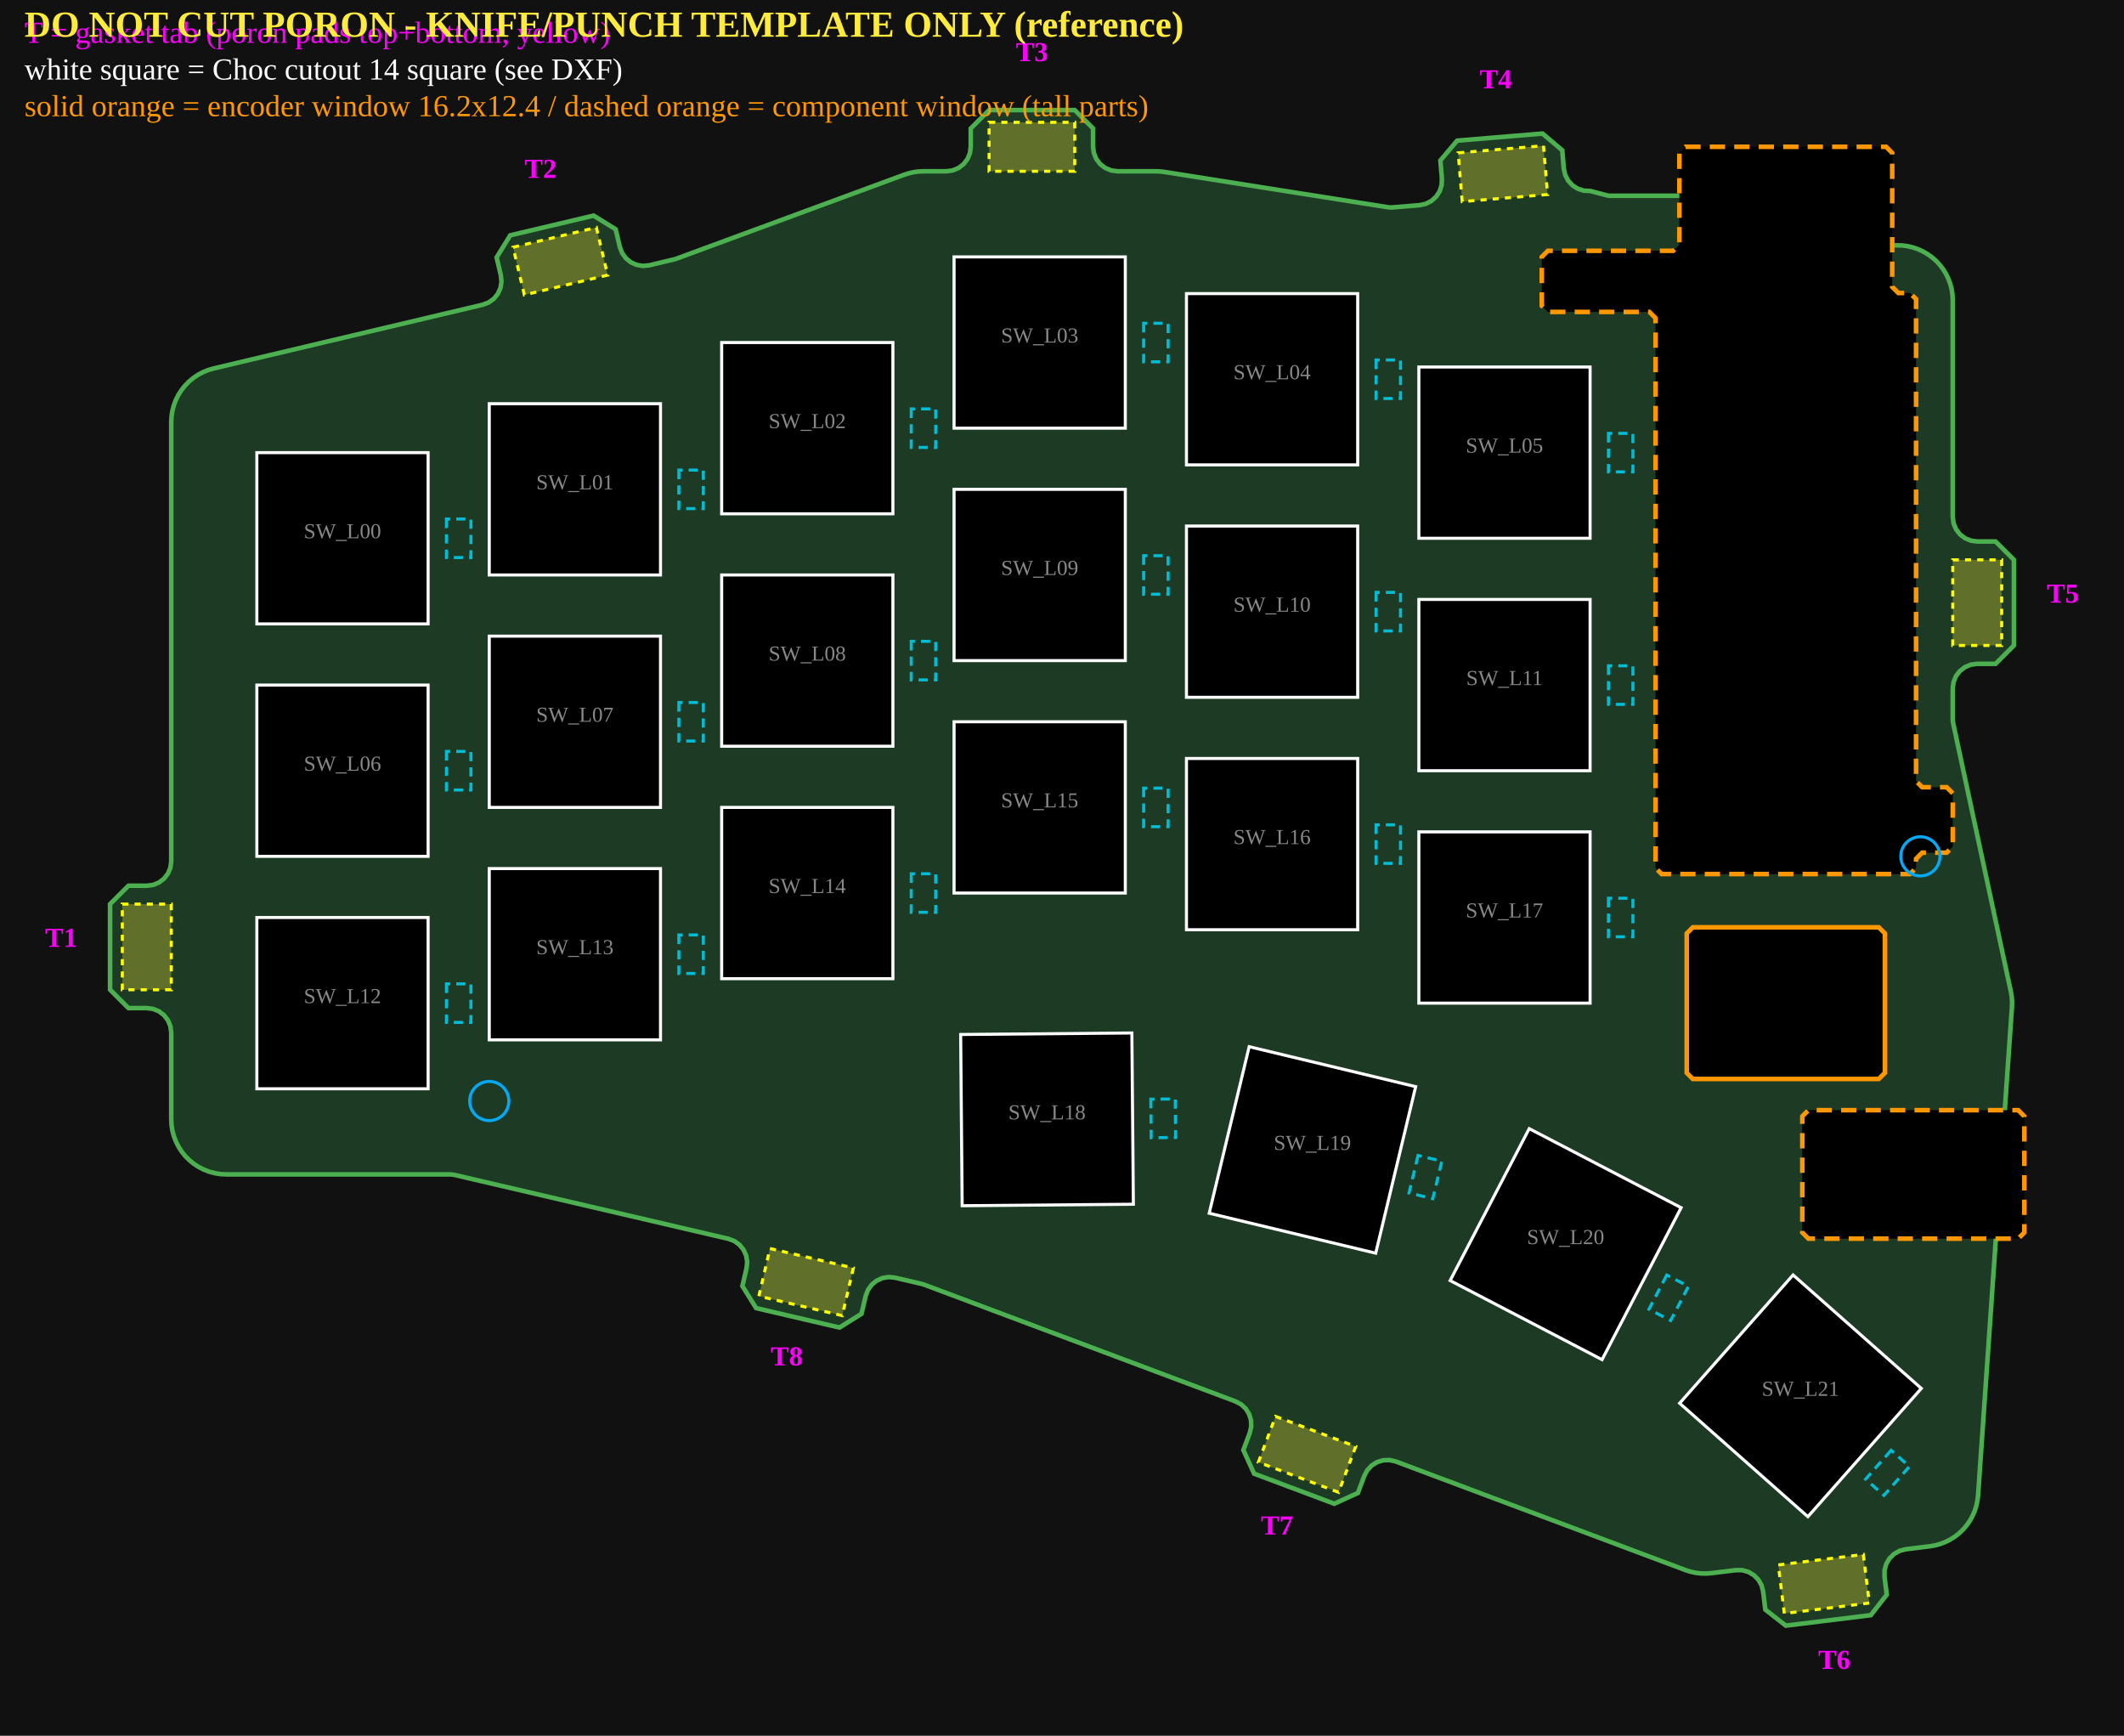
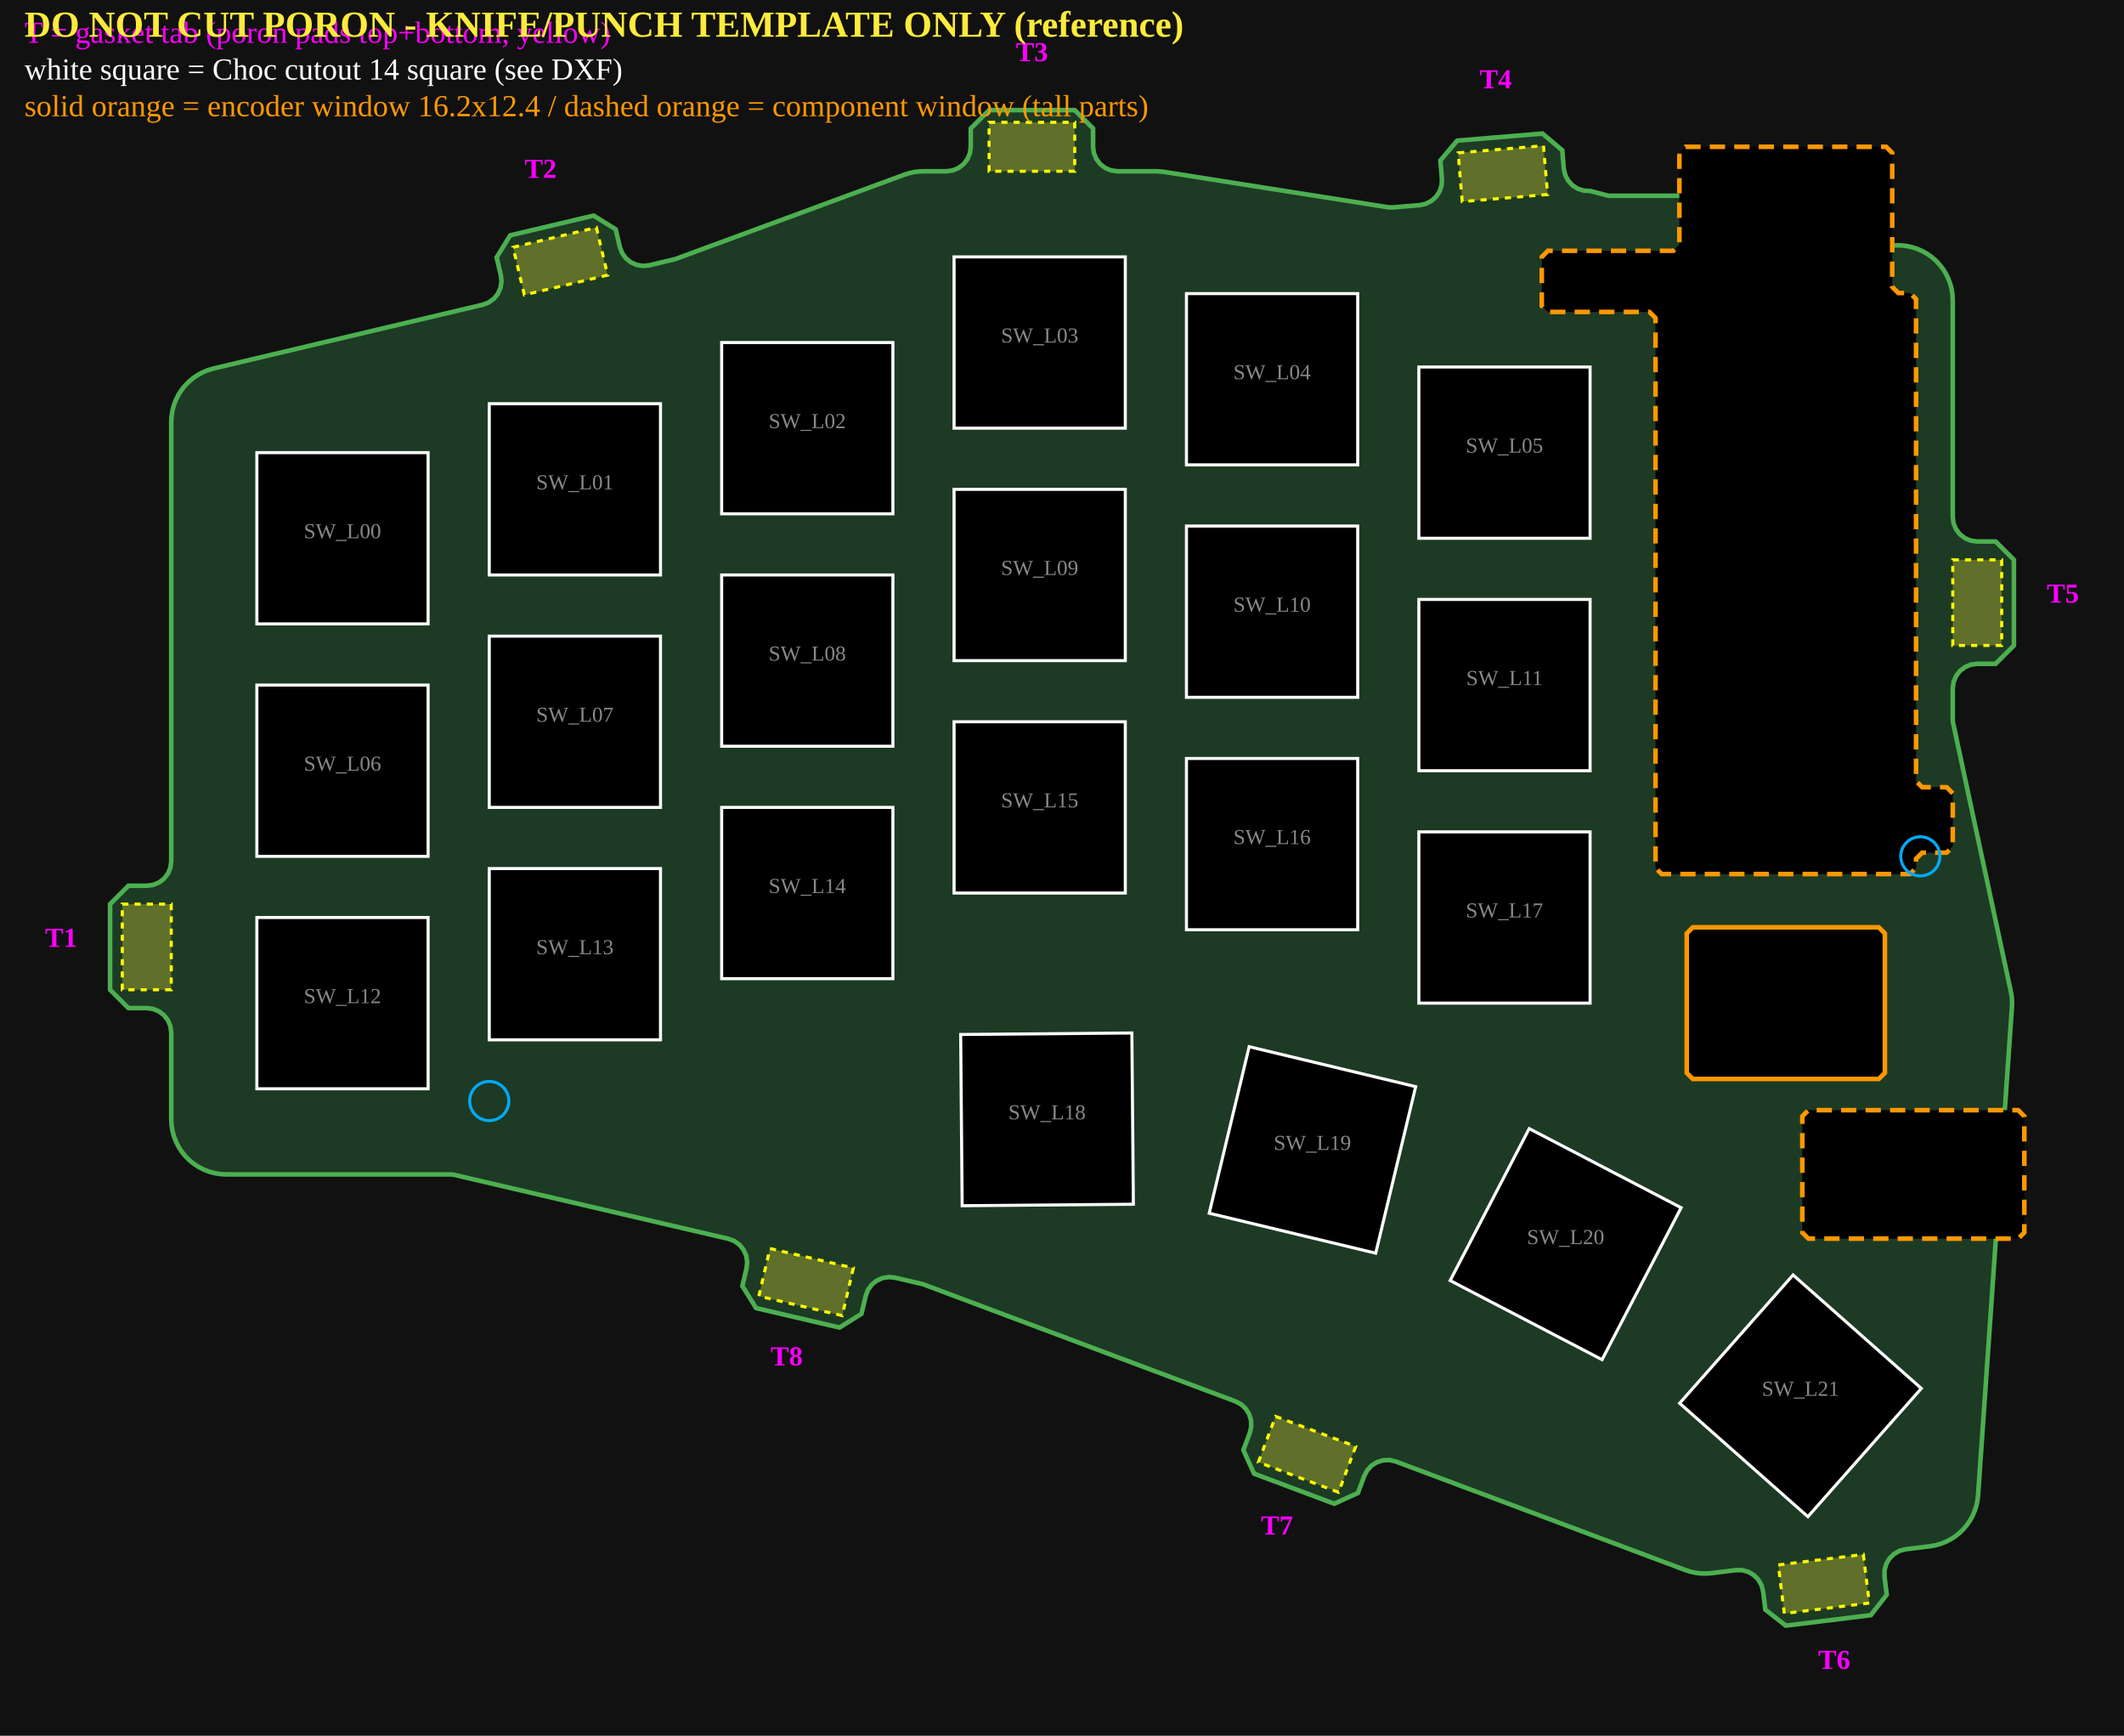
<svg xmlns="http://www.w3.org/2000/svg" width="694.6" height="567.54" viewBox="0 0 694.6 567.54">
  <rect width="694.6" height="567.54" fill="#111" />
  <polygon points="56.0,366.0 56.0,364.0 56.0,362.0 56.0,360.0 56.0,358.0 56.0,356.0 56.0,354.0 56.0,352.0 56.0,350.0 56.0,348.0 56.0,346.0 56.0,344.0 56.0,342.0 56.0,337.62 55.73,335.55 54.93,333.62 53.66,331.96 52.0,330.69 50.07,329.89 48.0,329.62 42.0,329.62 36.0,323.62 36.0,295.62 42.0,289.62 48.0,289.62 50.07,289.35 52.0,288.55 53.66,287.27 54.93,285.62 55.73,283.69 56.0,281.62 56.0,276.0 56.0,274.0 56.0,272.0 56.0,270.0 56.0,268.0 56.0,266.0 56.0,264.0 56.0,262.0 56.0,260.0 56.0,258.0 56.0,256.0 56.0,254.0 56.0,252.0 56.0,250.0 56.0,248.0 56.0,246.0 56.0,244.0 56.0,242.0 56.0,240.0 56.0,238.0 56.0,236.0 56.0,234.0 56.0,232.0 56.0,230.0 56.0,228.0 56.0,226.0 56.0,224.0 56.0,222.0 56.0,220.0 56.0,218.0 56.0,216.0 56.0,214.0 56.0,212.0 56.0,210.0 56.0,208.0 56.0,206.0 56.0,204.0 56.0,202.0 56.0,200.0 56.0,198.0 56.0,196.0 56.0,194.0 56.0,192.0 56.0,190.0 56.0,188.0 56.0,186.0 56.0,184.0 56.0,182.0 56.0,180.0 56.0,178.0 56.0,176.0 56.0,174.0 56.0,172.0 56.0,170.0 56.0,168.0 56.0,166.0 56.0,164.0 56.0,162.0 56.0,160.0 56.0,158.0 56.0,156.0 56.0,154.0 56.0,152.0 56.0,150.0 56.0,148.0 56.0,146.0 56.0,144.0 56.0,142.0 56.0,140.0 56.0,138.0 56.1,136.15 56.38,134.32 56.85,132.53 57.5,130.8 58.33,129.14 59.32,127.58 60.48,126.12 61.77,124.8 63.19,123.61 64.72,122.58 66.36,121.7 68.07,121.0 69.85,120.48 71.83,120.02 73.81,119.55 75.79,119.08 77.77,118.61 79.75,118.14 81.73,117.67 83.71,117.2 85.69,116.73 87.67,116.26 89.65,115.79 91.63,115.33 93.61,114.86 95.59,114.39 97.57,113.92 99.55,113.45 101.53,112.98 103.51,112.51 105.49,112.04 107.47,111.57 109.45,111.11 111.43,110.64 113.41,110.17 115.39,109.7 117.37,109.23 119.35,108.76 121.33,108.29 123.31,107.82 125.29,107.35 127.27,106.88 129.25,106.42 131.23,105.95 133.21,105.48 135.19,105.01 137.17,104.54 139.15,104.07 141.13,103.6 143.11,103.13 145.09,102.66 147.07,102.2 149.05,101.73 151.03,101.26 153.01,100.79 157.85,99.64 159.8,98.9 161.5,97.68 162.81,96.06 163.67,94.15 164.0,92.09 163.79,90.01 162.41,84.17 166.86,76.95 194.11,70.5 201.33,74.96 202.71,80.79 203.46,82.75 204.68,84.44 206.3,85.76 208.2,86.61 210.26,86.95 212.34,86.74 216.37,85.78 218.35,85.31 220.33,84.84 220.79,84.72 221.25,84.57 223.21,83.85 225.17,83.12 227.13,82.4 229.09,81.68 231.05,80.95 233.02,80.23 234.98,79.51 236.94,78.79 238.9,78.06 240.86,77.34 242.82,76.62 244.78,75.9 246.74,75.17 248.71,74.45 250.67,73.73 252.63,73.01 254.59,72.28 256.55,71.56 258.51,70.84 260.47,70.12 262.43,69.39 264.4,68.67 266.36,67.95 268.32,67.22 270.28,66.5 272.24,65.78 274.2,65.06 276.16,64.33 278.12,63.61 280.09,62.89 282.05,62.17 284.01,61.44 285.97,60.72 287.93,60.0 289.89,59.28 291.85,58.55 293.81,57.83 295.78,57.11 297.29,56.63 298.84,56.28 300.41,56.07 302.0,56.0 304.0,56.0 309.46,56.0 311.53,55.73 313.46,54.93 315.12,53.66 316.39,52.0 317.19,50.07 317.46,48.0 317.46,42.0 323.46,36.0 351.46,36.0 357.46,42.0 357.46,48.0 357.73,50.07 358.53,52.0 359.8,53.66 361.46,54.93 363.39,55.73 365.46,56.0 370.0,56.0 372.0,56.0 374.0,56.0 376.0,56.0 378.0,56.0 379.41,56.06 380.81,56.22 382.83,56.54 384.86,56.86 386.88,57.18 388.91,57.5 390.93,57.82 392.96,58.14 394.98,58.46 397.01,58.78 399.03,59.1 401.06,59.42 403.08,59.74 405.11,60.06 407.13,60.38 409.16,60.7 411.18,61.02 413.21,61.34 415.23,61.66 417.26,61.98 419.29,62.3 421.31,62.62 423.34,62.94 425.36,63.26 427.39,63.57 429.41,63.89 431.44,64.21 433.46,64.53 435.49,64.85 437.51,65.17 439.54,65.49 441.56,65.81 443.59,66.13 445.61,66.45 447.64,66.77 449.66,67.09 451.69,67.41 453.71,67.73 454.35,67.81 454.99,67.83 455.63,67.8 457.67,67.63 459.71,67.46 464.23,67.09 466.27,66.64 468.13,65.69 469.68,64.28 470.81,62.53 471.44,60.54 471.54,58.45 471.04,52.47 476.52,45.99 504.43,43.67 510.9,49.15 511.4,55.13 511.85,57.17 512.8,59.03 514.21,60.57 515.96,61.7 517.95,62.34 520.04,62.44 526.0,64.0 528.0,64.0 530.0,64.0 532.0,64.0 534.0,64.0 536.0,64.0 538.0,64.0 540.0,64.0 542.0,64.0 544.0,64.0 546.0,64.0 548.0,64.0 550.0,64.0 552.0,64.0 554.0,64.0 555.66,64.08 557.3,64.3 558.91,64.68 560.48,65.21 562.0,65.88 562.0,67.93 562.0,69.99 562.0,72.04 562.0,74.1 562.0,76.16 562.0,78.21 562.0,80.27 562.0,82.33 562.0,84.38 562.0,86.44 562.0,88.49 562.0,90.55 562.0,92.61 562.0,94.66 562.0,96.72 562.0,98.78 562.0,100.83 562.0,102.89 562.0,104.94 562.0,107.0 564.0,107.0 566.0,107.0 568.0,107.0 570.0,107.0 572.0,107.0 574.0,107.0 576.0,107.0 578.0,107.0 580.0,107.0 582.0,107.0 584.0,107.0 586.0,107.0 588.0,107.0 590.0,107.0 592.0,107.0 594.0,107.0 596.0,107.0 598.0,107.0 600.0,107.0 602.0,107.0 604.0,107.0 606.0,107.0 606.0,104.91 606.0,102.82 606.0,100.74 606.0,98.65 606.0,96.56 606.0,94.47 606.0,92.39 606.0,90.3 606.0,88.21 606.0,86.12 606.0,84.04 606.0,81.95 608.05,81.68 610.09,81.42 612.14,81.15 614.18,80.88 616.23,80.62 618.28,80.35 620.07,80.21 621.87,80.24 623.66,80.46 625.41,80.86 627.12,81.42 628.76,82.16 630.32,83.05 631.79,84.1 633.14,85.28 634.36,86.6 635.46,88.04 636.4,89.57 637.18,91.19 637.8,92.88 638.24,94.62 638.51,96.4 638.6,98.2 638.6,100.21 638.6,102.22 638.6,104.24 638.6,106.25 638.6,108.26 638.6,110.27 638.6,112.29 638.6,114.3 638.6,116.31 638.6,118.32 638.6,120.34 638.6,122.35 638.6,124.36 638.6,126.37 638.6,128.38 638.6,130.4 638.6,132.41 638.6,134.42 638.6,136.43 638.6,138.45 638.6,140.46 638.6,142.47 638.6,144.48 638.6,146.5 638.6,148.51 638.6,150.52 638.6,152.53 638.6,154.54 638.6,156.56 638.6,158.57 638.6,160.58 638.6,162.59 638.6,164.61 638.6,169.05 638.87,171.12 639.67,173.05 640.94,174.71 642.6,175.98 644.53,176.78 646.6,177.05 652.6,177.05 658.6,183.05 658.6,211.05 652.6,217.05 646.6,217.05 644.53,217.33 642.6,218.12 640.94,219.4 639.67,221.05 638.87,222.98 638.6,225.05 638.6,231.01 638.6,233.02 638.6,235.04 638.62,235.6 638.68,236.16 638.78,236.72 639.21,238.7 639.64,240.69 640.06,242.68 640.49,244.67 640.92,246.66 641.35,248.65 641.77,250.64 642.2,252.63 642.63,254.61 643.06,256.6 643.48,258.59 643.91,260.58 644.34,262.57 644.77,264.56 645.19,266.55 645.62,268.53 646.05,270.52 646.48,272.51 646.91,274.5 647.33,276.49 647.76,278.48 648.19,280.47 648.62,282.45 649.04,284.44 649.47,286.43 649.9,288.42 650.33,290.41 650.75,292.4 651.18,294.39 651.61,296.38 652.04,298.36 652.46,300.35 652.89,302.34 653.32,304.33 653.75,306.32 654.17,308.31 654.6,310.3 655.03,312.28 655.46,314.27 655.89,316.26 656.31,318.25 656.74,320.24 657.17,322.23 657.6,324.22 657.88,325.88 658.0,327.56 657.96,329.25 657.82,331.24 657.68,333.24 657.54,335.24 657.4,337.23 657.26,339.23 657.12,341.23 656.99,343.22 656.85,345.22 656.71,347.22 656.57,349.21 656.43,351.21 656.29,353.21 656.15,355.2 656.02,357.2 655.88,359.2 655.74,361.19 655.6,363.19 655.46,365.19 655.32,367.18 655.18,369.18 655.05,371.18 654.91,373.17 654.77,375.17 654.63,377.17 654.49,379.16 654.35,381.16 654.22,383.15 654.08,385.15 653.94,387.15 653.8,389.14 653.66,391.14 653.52,393.14 653.38,395.13 653.25,397.13 653.11,399.13 652.97,401.12 652.83,403.12 652.69,405.12 652.55,407.11 652.41,409.11 652.28,411.11 652.14,413.1 652.0,415.1 651.86,417.1 651.72,419.09 651.58,421.09 651.44,423.09 651.31,425.08 651.17,427.08 651.03,429.08 650.89,431.07 650.75,433.07 650.61,435.07 650.47,437.06 650.34,439.06 650.2,441.05 650.06,443.05 649.92,445.05 649.78,447.04 649.64,449.04 649.5,451.04 649.37,453.03 649.23,455.03 649.09,457.03 648.95,459.02 648.81,461.02 648.67,463.02 648.53,465.01 648.4,467.01 648.26,469.01 648.12,471.0 647.98,473.0 647.84,475.0 647.7,476.99 647.56,478.99 647.43,480.99 647.29,482.98 647.15,484.98 647.01,486.98 646.87,488.97 646.66,490.73 646.28,492.46 645.73,494.15 645.02,495.77 644.15,497.31 643.13,498.76 641.98,500.11 640.7,501.34 639.3,502.43 637.8,503.38 636.22,504.18 634.57,504.81 632.86,505.29 631.11,505.59 629.01,505.85 623.24,506.56 621.22,507.08 619.4,508.11 617.91,509.57 616.85,511.37 616.3,513.39 616.28,515.47 617.01,521.43 611.79,528.12 584.0,531.54 577.31,526.31 576.58,520.36 576.06,518.34 575.03,516.52 573.56,515.03 571.76,513.97 569.75,513.41 567.66,513.4 561.77,514.12 559.67,514.38 557.95,514.51 556.22,514.47 554.5,514.27 552.8,513.9 551.16,513.37 549.27,512.66 547.39,511.95 545.5,511.25 543.61,510.54 541.73,509.83 539.84,509.13 537.96,508.42 536.07,507.71 534.19,507.01 532.3,506.3 530.42,505.59 528.53,504.89 526.65,504.18 524.76,503.47 522.88,502.77 520.99,502.06 519.11,501.35 517.22,500.65 515.34,499.94 513.45,499.23 511.57,498.53 509.68,497.82 507.79,497.11 505.91,496.41 504.02,495.7 502.14,494.99 500.25,494.29 498.37,493.58 496.48,492.87 494.6,492.17 492.71,491.46 490.83,490.75 488.94,490.05 487.06,489.34 485.17,488.63 483.29,487.92 481.4,487.22 479.52,486.51 477.63,485.8 475.75,485.1 473.86,484.39 471.97,483.68 470.09,482.98 468.2,482.27 466.32,481.56 464.43,480.86 462.55,480.15 460.66,479.44 456.47,477.87 454.43,477.4 452.34,477.47 450.35,478.08 448.57,479.18 447.15,480.71 446.17,482.55 444.06,488.17 436.34,491.68 410.12,481.85 406.61,474.13 408.71,468.51 409.18,466.48 409.11,464.39 408.5,462.39 407.4,460.62 405.87,459.19 404.03,458.21 398.45,456.12 396.56,455.41 394.68,454.71 392.79,454.0 390.91,453.29 389.02,452.59 387.14,451.88 385.25,451.17 383.37,450.47 381.48,449.76 379.6,449.05 377.71,448.35 375.83,447.64 373.94,446.93 372.06,446.23 370.17,445.52 368.28,444.81 366.4,444.11 364.51,443.4 362.63,442.69 360.74,441.99 358.86,441.28 356.97,440.57 355.09,439.87 353.2,439.16 351.32,438.45 349.43,437.74 347.55,437.04 345.66,436.33 343.78,435.62 341.89,434.92 340.01,434.21 338.12,433.5 336.23,432.8 334.35,432.09 332.46,431.38 330.58,430.68 328.69,429.97 326.81,429.26 324.92,428.56 323.04,427.85 321.15,427.14 319.27,426.44 317.38,425.73 315.5,425.02 313.61,424.32 311.73,423.61 309.84,422.9 307.96,422.2 306.07,421.49 304.19,420.78 302.3,420.08 301.81,419.91 301.31,419.78 299.35,419.32 297.4,418.86 292.7,417.77 290.63,417.56 288.56,417.9 286.66,418.77 285.05,420.09 283.83,421.79 283.1,423.74 281.73,429.59 274.53,434.07 247.26,427.71 242.78,420.5 244.14,414.66 244.35,412.58 244.01,410.52 243.14,408.61 241.82,407.0 240.12,405.78 238.17,405.05 232.89,403.82 230.93,403.36 228.98,402.9 227.02,402.45 225.07,401.99 223.11,401.54 221.16,401.08 219.2,400.62 217.25,400.17 215.29,399.71 213.34,399.26 211.38,398.8 209.43,398.34 207.47,397.89 205.52,397.43 203.56,396.98 201.61,396.52 199.65,396.06 197.7,395.61 195.74,395.15 193.79,394.7 191.83,394.24 189.88,393.78 187.92,393.33 185.97,392.87 184.01,392.42 182.06,391.96 180.1,391.5 178.15,391.05 176.19,390.59 174.24,390.14 172.28,389.68 170.33,389.22 168.37,388.77 166.42,388.31 164.46,387.86 162.51,387.4 160.55,386.94 158.6,386.49 156.64,386.03 154.69,385.58 152.73,385.12 150.78,384.66 148.82,384.21 148.22,384.09 147.62,384.02 147.01,384.0 144.98,384.0 142.95,384.0 140.92,384.0 138.9,384.0 136.87,384.0 134.84,384.0 132.81,384.0 130.78,384.0 128.76,384.0 126.73,384.0 124.7,384.0 122.67,384.0 120.64,384.0 118.62,384.0 116.59,384.0 114.56,384.0 112.53,384.0 110.5,384.0 108.48,384.0 106.45,384.0 104.42,384.0 102.39,384.0 100.36,384.0 98.34,384.0 96.31,384.0 94.28,384.0 92.25,384.0 90.22,384.0 88.2,384.0 86.17,384.0 84.14,384.0 82.11,384.0 80.08,384.0 78.06,384.0 76.03,384.0 74.0,384.0 72.12,383.9 70.26,383.61 68.44,383.12 66.68,382.44 65.0,381.59 63.42,380.56 61.96,379.38 60.62,378.04 59.44,376.58 58.41,375.0 57.56,373.32 56.88,371.56 56.39,369.74 56.1,367.88" fill="#1d3a24" stroke="#4caf50" stroke-width="1.5" />
  <polygon points="84.0,204.0 140.0,204.0 140.0,148.0 84.0,148.0" fill="#000" stroke="#fff" stroke-width="1" />
  <polygon points="160.0,188.0 216.0,188.0 216.0,132.0 160.0,132.0" fill="#000" stroke="#fff" stroke-width="1" />
  <polygon points="236.0,168.0 292.0,168.0 292.0,112.0 236.0,112.0" fill="#000" stroke="#fff" stroke-width="1" />
  <polygon points="312.0,140.0 368.0,140.0 368.0,84.0 312.0,84.0" fill="#000" stroke="#fff" stroke-width="1" />
  <polygon points="388.0,152.0 444.0,152.0 444.0,96.0 388.0,96.0" fill="#000" stroke="#fff" stroke-width="1" />
  <polygon points="464.0,176.0 520.0,176.0 520.0,120.0 464.0,120.0" fill="#000" stroke="#fff" stroke-width="1" />
  <polygon points="84.0,280.0 140.0,280.0 140.0,224.0 84.0,224.0" fill="#000" stroke="#fff" stroke-width="1" />
  <polygon points="160.0,264.0 216.0,264.0 216.0,208.0 160.0,208.0" fill="#000" stroke="#fff" stroke-width="1" />
  <polygon points="236.0,244.0 292.0,244.0 292.0,188.0 236.0,188.0" fill="#000" stroke="#fff" stroke-width="1" />
  <polygon points="312.0,216.0 368.0,216.0 368.0,160.0 312.0,160.0" fill="#000" stroke="#fff" stroke-width="1" />
  <polygon points="388.0,228.0 444.0,228.0 444.0,172.0 388.0,172.0" fill="#000" stroke="#fff" stroke-width="1" />
  <polygon points="464.0,252.0 520.0,252.0 520.0,196.0 464.0,196.0" fill="#000" stroke="#fff" stroke-width="1" />
  <polygon points="84.0,356.0 140.0,356.0 140.0,300.0 84.0,300.0" fill="#000" stroke="#fff" stroke-width="1" />
  <polygon points="160.0,340.0 216.0,340.0 216.0,284.0 160.0,284.0" fill="#000" stroke="#fff" stroke-width="1" />
  <polygon points="236.0,320.0 292.0,320.0 292.0,264.0 236.0,264.0" fill="#000" stroke="#fff" stroke-width="1" />
  <polygon points="312.0,292.0 368.0,292.0 368.0,236.0 312.0,236.0" fill="#000" stroke="#fff" stroke-width="1" />
  <polygon points="388.0,304.0 444.0,304.0 444.0,248.0 388.0,248.0" fill="#000" stroke="#fff" stroke-width="1" />
  <polygon points="464.0,328.0 520.0,328.0 520.0,272.0 464.0,272.0" fill="#000" stroke="#fff" stroke-width="1" />
  <polygon points="314.65,394.24 370.64,393.75 370.15,337.76 314.16,338.25" fill="#000" stroke="#fff" stroke-width="1" />
  <polygon points="395.44,396.69 449.89,409.76 462.96,355.31 408.51,342.24" fill="#000" stroke="#fff" stroke-width="1" />
  <polygon points="474.23,418.71 523.91,444.57 549.77,394.89 500.09,369.03" fill="#000" stroke="#fff" stroke-width="1" />
  <polygon points="549.28,458.82 591.22,495.92 628.32,453.98 586.38,416.88" fill="#000" stroke="#fff" stroke-width="1" />
  <polygon points="638.6,259.4 636.6,257.4 628.6,257.4 626.6,255.4 626.6,97.8 624.6,95.8 620.8,95.8 618.8,93.8 618.8,50.0 616.8,48.0 551.2,48.0 549.2,50.0 549.2,80.0 547.2,82.0 506.2,82.0 504.2,84.0 504.2,100.0 506.2,102.0 539.4,102.0 541.4,104.0 541.4,283.8 543.4,285.8 624.6,285.8 626.6,283.8 626.6,280.8 628.6,278.8 636.6,278.8 638.6,276.8" fill="#000" stroke="#ff9800" stroke-width="1.5" stroke-dasharray="5,3" />
  <polygon points="589.4,403.0 591.4,405.0 660.0,405.0 662.0,403.0 662.0,365.0 660.0,363.0 591.4,363.0 589.4,365.0" fill="#000" stroke="#ff9800" stroke-width="1.5" stroke-dasharray="5,3" />
  <polygon points="551.6,350.8 553.6,352.8 614.4,352.8 616.4,350.8 616.4,305.2 614.4,303.2 553.6,303.2 551.6,305.2" fill="#000" stroke="#ff9800" stroke-width="1.5" />
-   <polygon points="146.0,169.7 146.0,182.3 154.0,182.3 154.0,169.7" fill="none" stroke="#00bcd4" stroke-width="1" stroke-dasharray="3,2" />
-   <polygon points="222.0,153.7 222.0,166.3 230.0,166.3 230.0,153.7" fill="none" stroke="#00bcd4" stroke-width="1" stroke-dasharray="3,2" />
-   <polygon points="298.0,133.7 298.0,146.3 306.0,146.3 306.0,133.7" fill="none" stroke="#00bcd4" stroke-width="1" stroke-dasharray="3,2" />
-   <polygon points="374.0,105.7 374.0,118.3 382.0,118.3 382.0,105.7" fill="none" stroke="#00bcd4" stroke-width="1" stroke-dasharray="3,2" />
-   <polygon points="450.0,117.7 450.0,130.3 458.0,130.3 458.0,117.7" fill="none" stroke="#00bcd4" stroke-width="1" stroke-dasharray="3,2" />
-   <polygon points="526.0,141.7 526.0,154.3 534.0,154.3 534.0,141.7" fill="none" stroke="#00bcd4" stroke-width="1" stroke-dasharray="3,2" />
-   <polygon points="146.0,245.7 146.0,258.3 154.0,258.3 154.0,245.7" fill="none" stroke="#00bcd4" stroke-width="1" stroke-dasharray="3,2" />
-   <polygon points="222.0,229.7 222.0,242.3 230.0,242.3 230.0,229.7" fill="none" stroke="#00bcd4" stroke-width="1" stroke-dasharray="3,2" />
-   <polygon points="298.0,209.7 298.0,222.3 306.0,222.3 306.0,209.7" fill="none" stroke="#00bcd4" stroke-width="1" stroke-dasharray="3,2" />
-   <polygon points="374.0,181.7 374.0,194.3 382.0,194.3 382.0,181.7" fill="none" stroke="#00bcd4" stroke-width="1" stroke-dasharray="3,2" />
-   <polygon points="450.0,193.7 450.0,206.3 458.0,206.3 458.0,193.7" fill="none" stroke="#00bcd4" stroke-width="1" stroke-dasharray="3,2" />
-   <polygon points="526.0,217.7 526.0,230.3 534.0,230.3 534.0,217.7" fill="none" stroke="#00bcd4" stroke-width="1" stroke-dasharray="3,2" />
-   <polygon points="146.0,321.7 146.0,334.3 154.0,334.3 154.0,321.7" fill="none" stroke="#00bcd4" stroke-width="1" stroke-dasharray="3,2" />
-   <polygon points="222.0,305.7 222.0,318.3 230.0,318.3 230.0,305.7" fill="none" stroke="#00bcd4" stroke-width="1" stroke-dasharray="3,2" />
-   <polygon points="298.0,285.7 298.0,298.3 306.0,298.3 306.0,285.7" fill="none" stroke="#00bcd4" stroke-width="1" stroke-dasharray="3,2" />
-   <polygon points="374.0,257.7 374.0,270.3 382.0,270.3 382.0,257.7" fill="none" stroke="#00bcd4" stroke-width="1" stroke-dasharray="3,2" />
-   <polygon points="450.0,269.7 450.0,282.3 458.0,282.3 458.0,269.7" fill="none" stroke="#00bcd4" stroke-width="1" stroke-dasharray="3,2" />
-   <polygon points="526.0,293.7 526.0,306.3 534.0,306.3 534.0,293.7" fill="none" stroke="#00bcd4" stroke-width="1" stroke-dasharray="3,2" />
-   <polygon points="376.35,359.4 376.46,372.0 384.45,371.93 384.34,359.33" fill="none" stroke="#00bcd4" stroke-width="1" stroke-dasharray="3,2" />
-   <polygon points="463.73,377.81 460.79,390.06 468.57,391.93 471.51,379.68" fill="none" stroke="#00bcd4" stroke-width="1" stroke-dasharray="3,2" />
-   <polygon points="545.07,416.91 539.25,428.09 546.35,431.78 552.17,420.61" fill="none" stroke="#00bcd4" stroke-width="1" stroke-dasharray="3,2" />
-   <polygon points="618.44,474.21 610.09,483.65 616.08,488.95 624.43,479.51" fill="none" stroke="#00bcd4" stroke-width="1" stroke-dasharray="3,2" />
  <polygon points="56.0,295.62 56.0,323.62 40.0,323.62 40.0,295.62" fill="rgba(255,235,59,0.30)" stroke="#ff0" stroke-width="1" stroke-dasharray="2,2" />
  <text x="20.0" y="309.6" fill="#f0f" font-size="9" font-weight="bold" text-anchor="middle">T1</text>
  <polygon points="198.72,89.96 171.47,96.42 167.79,80.85 195.03,74.39" fill="rgba(255,235,59,0.30)" stroke="#ff0" stroke-width="1" stroke-dasharray="2,2" />
  <text x="176.79" y="58.17" fill="#f0f" font-size="9" font-weight="bold" text-anchor="middle">T2</text>
  <polygon points="351.46,56.0 323.46,56.0 323.46,40.0 351.46,40.0" fill="rgba(255,235,59,0.30)" stroke="#ff0" stroke-width="1" stroke-dasharray="2,2" />
  <text x="337.48" y="20.0" fill="#f0f" font-size="9" font-weight="bold" text-anchor="middle">T3</text>
  <polygon points="506.09,63.6 478.18,65.92 476.86,49.98 504.76,47.65" fill="rgba(255,235,59,0.30)" stroke="#ff0" stroke-width="1" stroke-dasharray="2,2" />
  <text x="489.13" y="28.88" fill="#f0f" font-size="9" font-weight="bold" text-anchor="middle">T4</text>
  <polygon points="638.6,211.05 638.6,183.05 654.6,183.05 654.6,211.05" fill="rgba(255,235,59,0.30)" stroke="#ff0" stroke-width="1" stroke-dasharray="2,2" />
  <text x="674.6" y="197.04" fill="#f0f" font-size="9" font-weight="bold" text-anchor="middle">T5</text>
  <polygon points="581.56,511.69 609.35,508.27 611.3,524.15 583.51,527.57" fill="rgba(255,235,59,0.30)" stroke="#ff0" stroke-width="1" stroke-dasharray="2,2" />
  <text x="599.84" y="545.69" fill="#f0f" font-size="9" font-weight="bold" text-anchor="middle">T6</text>
  <polygon points="417.14,463.13 443.36,472.96 437.74,487.94 411.52,478.11" fill="rgba(255,235,59,0.30)" stroke="#ff0" stroke-width="1" stroke-dasharray="2,2" />
  <text x="417.6" y="501.75" fill="#f0f" font-size="9" font-weight="bold" text-anchor="middle">T7</text>
  <polygon points="251.8,408.23 279.07,414.59 275.43,430.17 248.17,423.81" fill="rgba(255,235,59,0.30)" stroke="#ff0" stroke-width="1" stroke-dasharray="2,2" />
  <text x="257.26" y="446.46" fill="#f0f" font-size="9" font-weight="bold" text-anchor="middle">T8</text>
  <text x="8" y="14" fill="#f0f" font-size="10">T = gasket tab (poron pads top+bottom, yellow)</text>
  <text x="8" y="26" fill="#fff" font-size="10">white square = Choc cutout 14 square (see DXF)</text>
  <text x="8" y="38" fill="#ff9800" font-size="10">solid orange = encoder window 16.2x12.4 / dashed orange = component window (tall parts)</text>
  <circle cx="160.0" cy="360.0" r="6.4" fill="none" stroke="#03a9f4" stroke-width="1" />
  <circle cx="628.0" cy="280.0" r="6.4" fill="none" stroke="#03a9f4" stroke-width="1" />
  <text x="112.0" y="176.0" fill="#888" font-size="7" text-anchor="middle">SW_L00</text>
  <text x="188.0" y="160.0" fill="#888" font-size="7" text-anchor="middle">SW_L01</text>
  <text x="264.0" y="140.0" fill="#888" font-size="7" text-anchor="middle">SW_L02</text>
  <text x="340.0" y="112.0" fill="#888" font-size="7" text-anchor="middle">SW_L03</text>
  <text x="416.0" y="124.0" fill="#888" font-size="7" text-anchor="middle">SW_L04</text>
  <text x="492.0" y="148.0" fill="#888" font-size="7" text-anchor="middle">SW_L05</text>
  <text x="112.0" y="252.0" fill="#888" font-size="7" text-anchor="middle">SW_L06</text>
  <text x="188.0" y="236.0" fill="#888" font-size="7" text-anchor="middle">SW_L07</text>
  <text x="264.0" y="216.0" fill="#888" font-size="7" text-anchor="middle">SW_L08</text>
  <text x="340.0" y="188.0" fill="#888" font-size="7" text-anchor="middle">SW_L09</text>
  <text x="416.0" y="200.0" fill="#888" font-size="7" text-anchor="middle">SW_L10</text>
  <text x="492.0" y="224.0" fill="#888" font-size="7" text-anchor="middle">SW_L11</text>
  <text x="112.0" y="328.0" fill="#888" font-size="7" text-anchor="middle">SW_L12</text>
  <text x="188.0" y="312.0" fill="#888" font-size="7" text-anchor="middle">SW_L13</text>
  <text x="264.0" y="292.0" fill="#888" font-size="7" text-anchor="middle">SW_L14</text>
  <text x="340.0" y="264.0" fill="#888" font-size="7" text-anchor="middle">SW_L15</text>
  <text x="416.0" y="276.0" fill="#888" font-size="7" text-anchor="middle">SW_L16</text>
  <text x="492.0" y="300.0" fill="#888" font-size="7" text-anchor="middle">SW_L17</text>
  <text x="342.4" y="366.0" fill="#888" font-size="7" text-anchor="middle">SW_L18</text>
  <text x="429.2" y="376.0" fill="#888" font-size="7" text-anchor="middle">SW_L19</text>
  <text x="512.0" y="406.8" fill="#888" font-size="7" text-anchor="middle">SW_L20</text>
  <text x="588.8" y="456.4" fill="#888" font-size="7" text-anchor="middle">SW_L21</text>
  <text x="8" y="12.0" fill="#ffeb3b" font-size="12" font-weight="bold">DO NOT CUT PORON - KNIFE/PUNCH TEMPLATE ONLY (reference)</text>
</svg>
